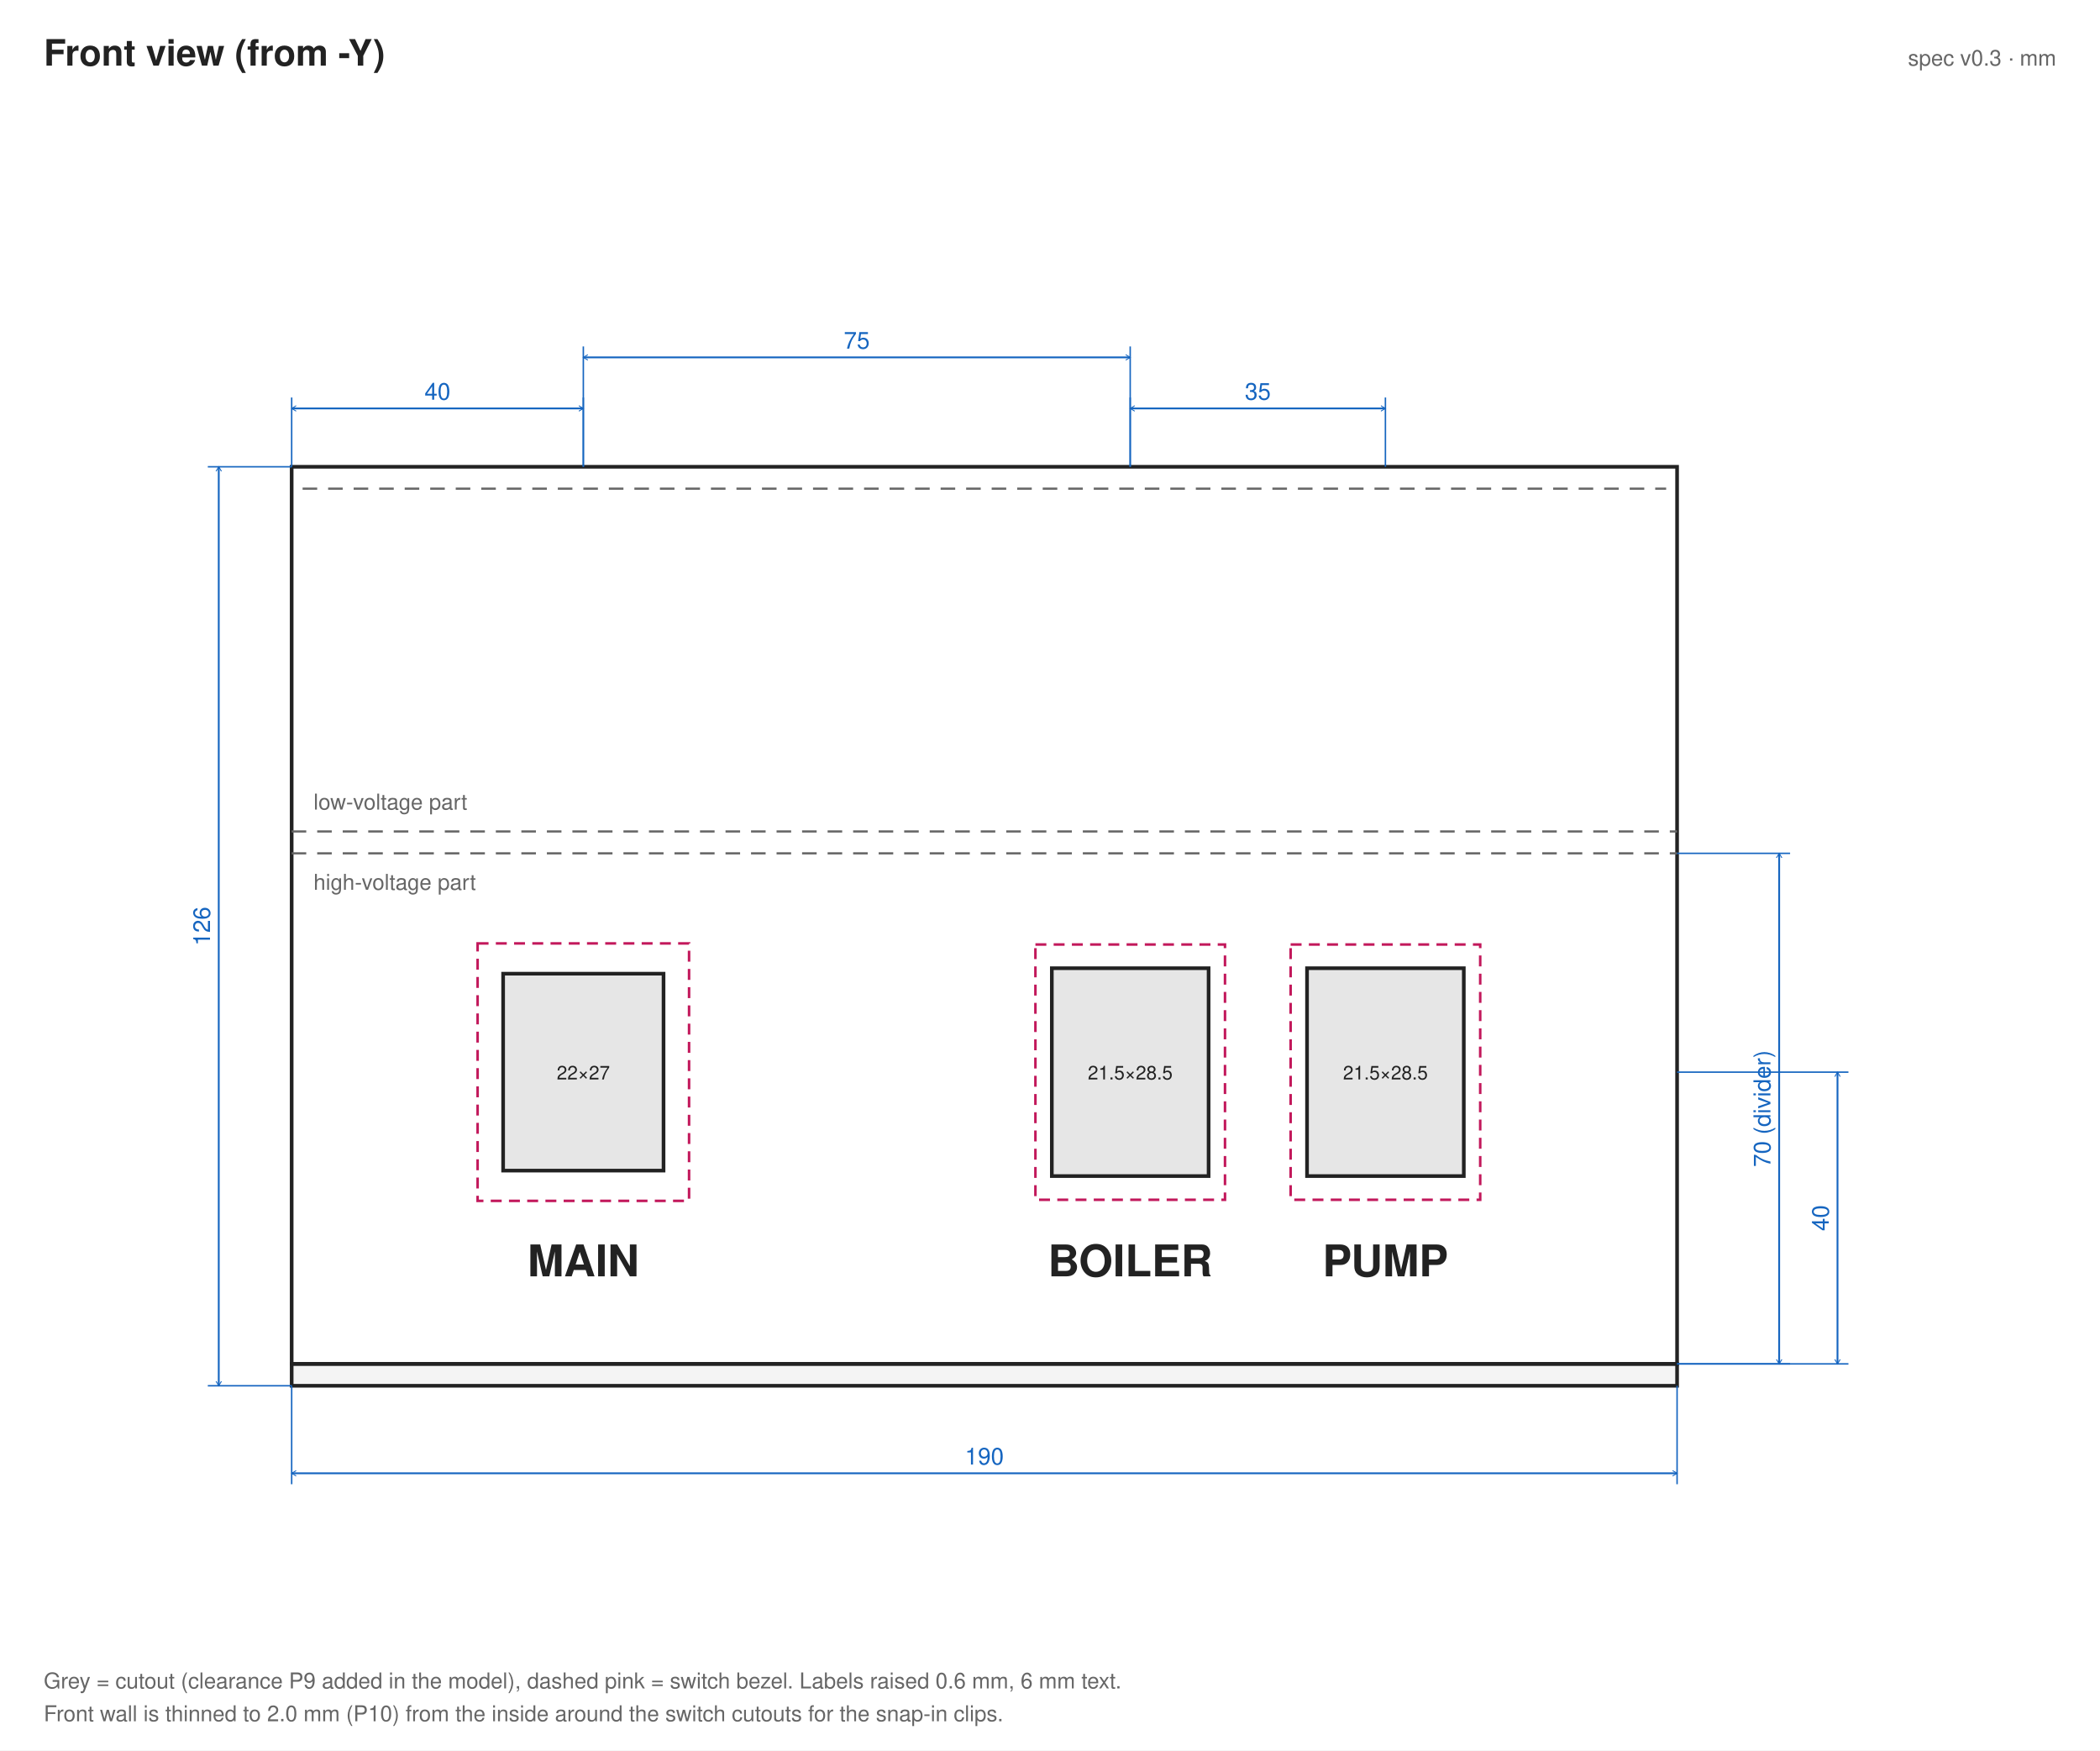
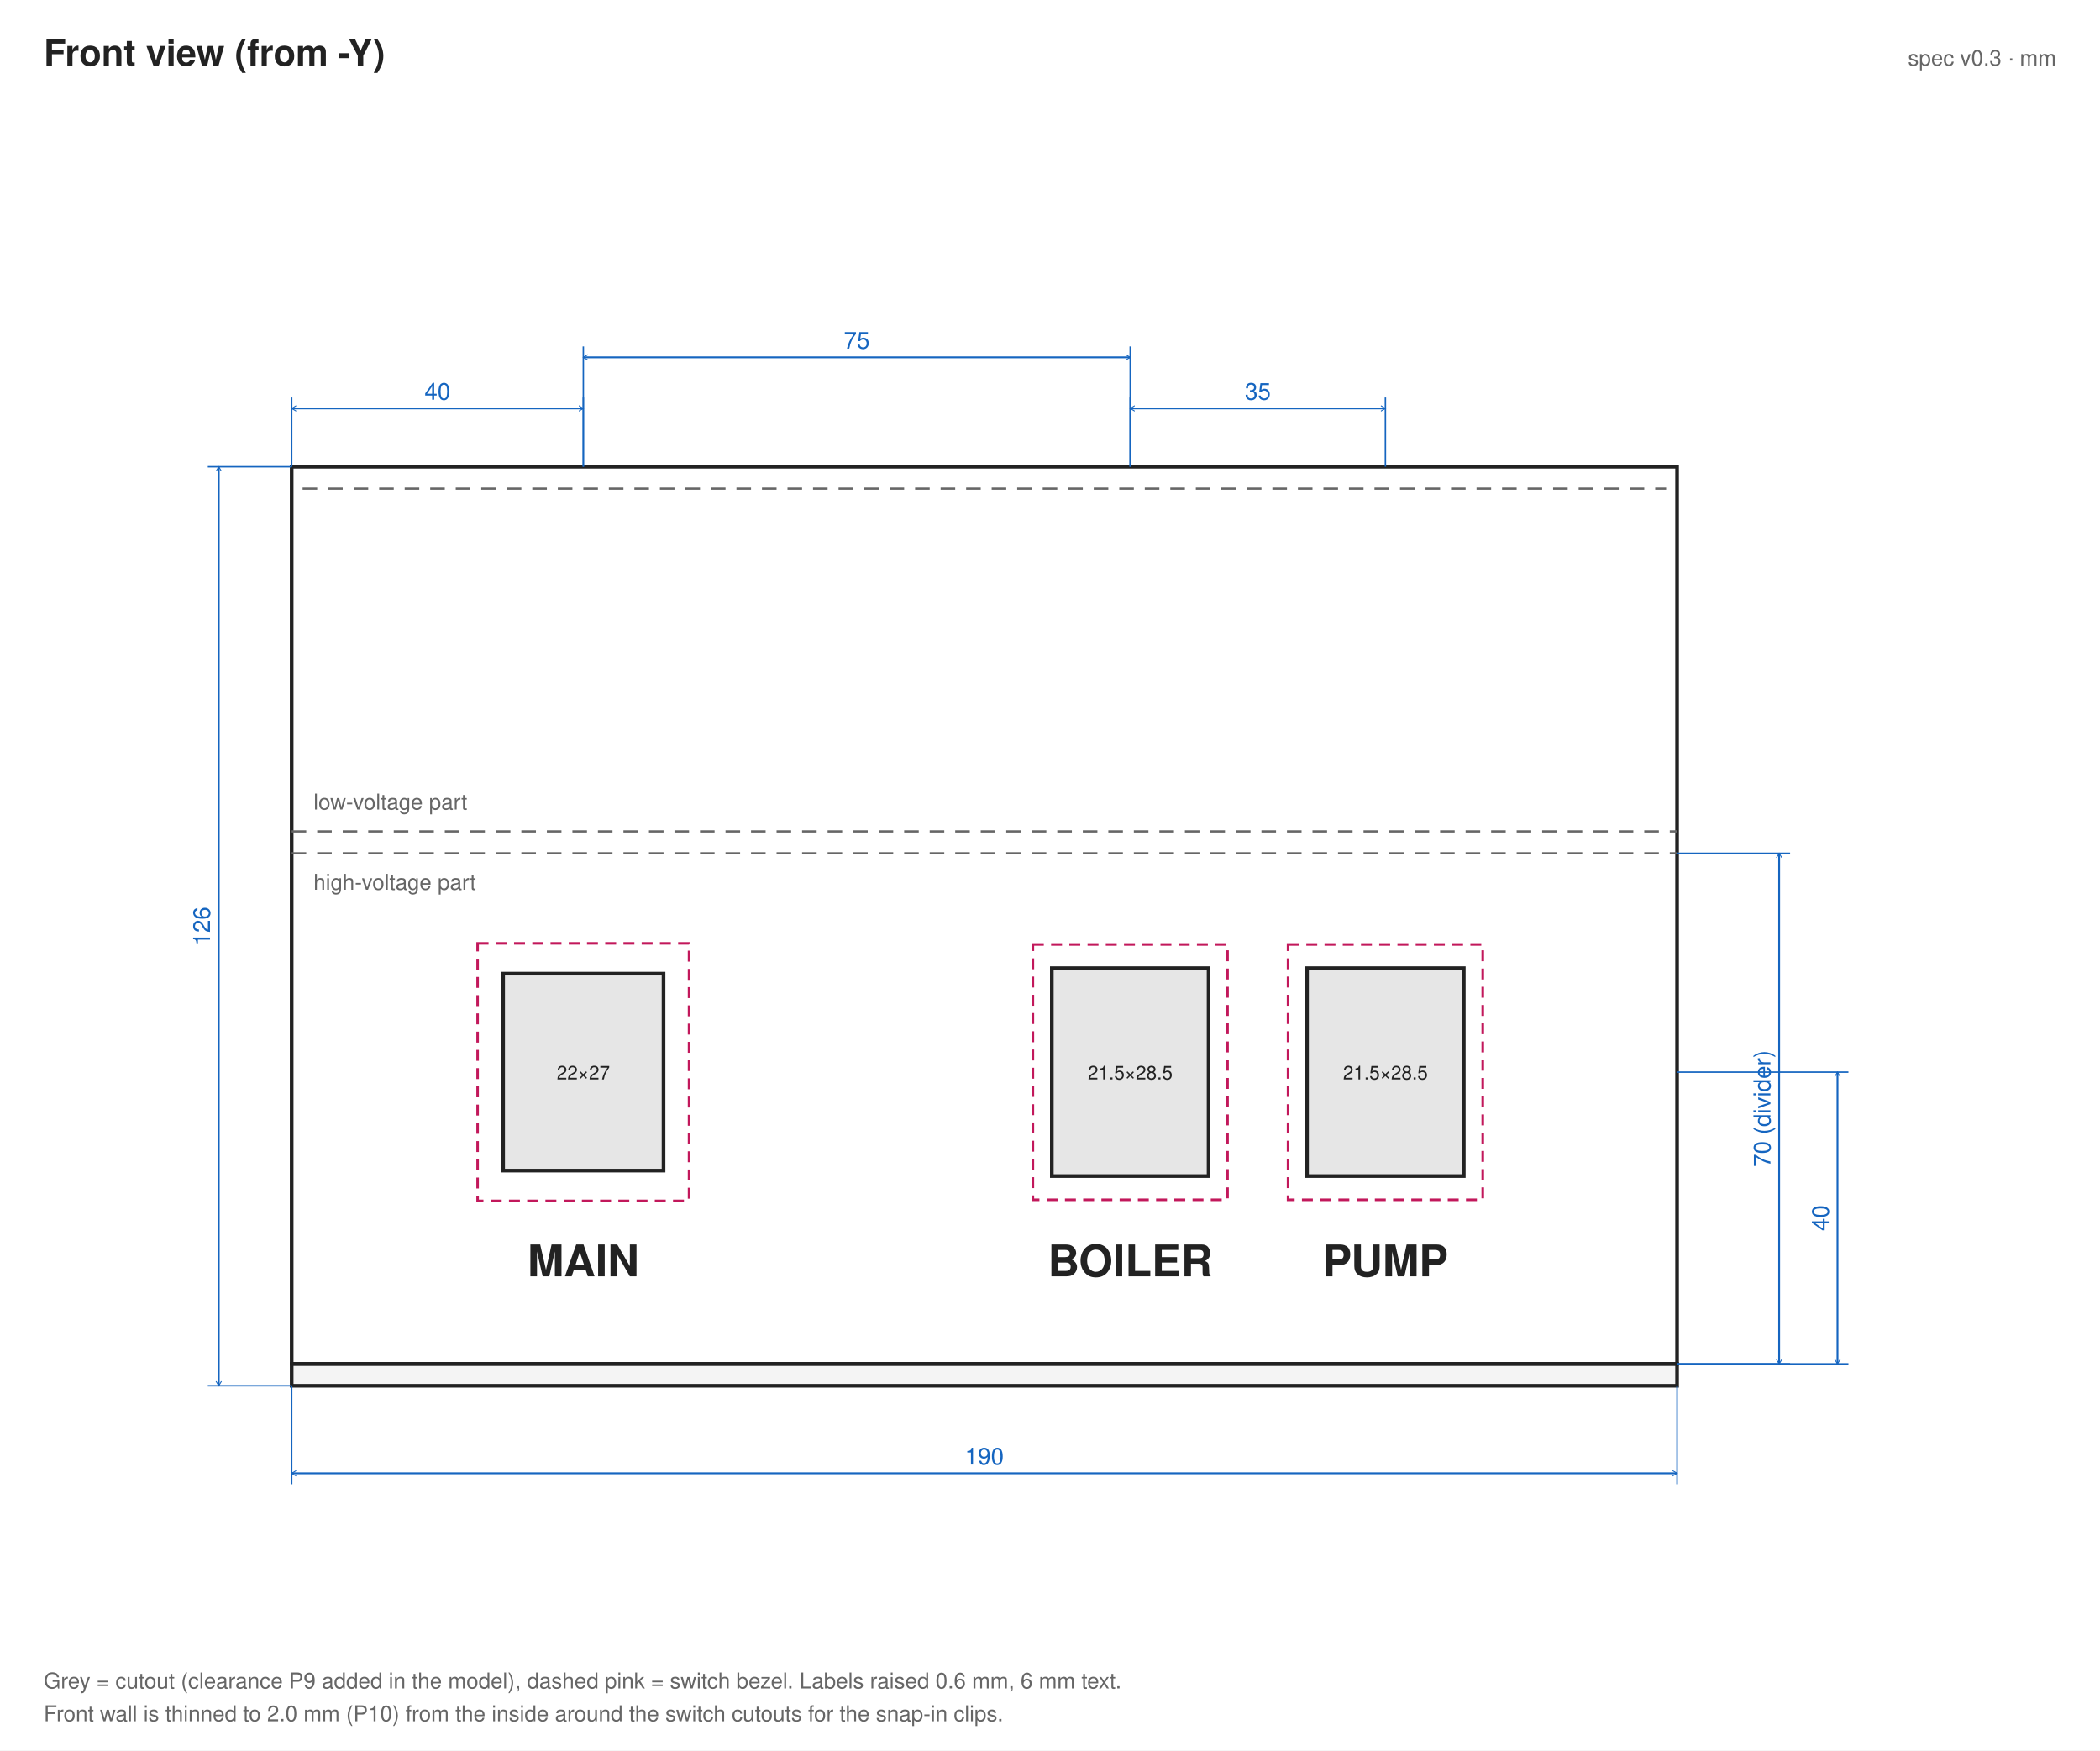
<svg xmlns="http://www.w3.org/2000/svg" width="864" height="720" viewBox="0 0 288.00 240.00">
  <defs>
    <marker id="a" viewBox="0 0 10 10" refX="5" refY="5" markerWidth="5" markerHeight="5" orient="auto-start-reverse">
      <path d="M0,2 L5,5 L0,8" fill="none" stroke="#1565c0" />
    </marker>
  </defs>
  <rect width="100%" height="100%" fill="#fff" />
  <text x="6" y="9" font-size="5" font-weight="bold" font-family="Helvetica, Arial, sans-serif" fill="#222">Front view (from -Y)</text>
  <text x="282.00" y="9" font-size="3" text-anchor="end" fill="#666" font-family="Helvetica, Arial, sans-serif">spec v0.3 · mm</text>
  <rect x="40.00" y="187.00" width="190.00" height="3.00" rx="0" fill="#f4f4f4" stroke="#222" stroke-width="0.5" />
  <rect x="40.00" y="64.00" width="190.00" height="123.00" rx="0" fill="none" stroke="#222" stroke-width="0.5" />
  <line x1="41.50" y1="67.00" x2="228.50" y2="67.00" stroke="#666" stroke-width="0.3" stroke-dasharray="2 1.5" />
  <line x1="40.00" y1="117.00" x2="230.00" y2="117.00" stroke="#666" stroke-width="0.3" stroke-dasharray="2 1.5" />
  <line x1="40.00" y1="114.00" x2="230.00" y2="114.00" stroke="#666" stroke-width="0.3" stroke-dasharray="2 1.5" />
  <text x="43.00" y="111.00" font-size="3" fill="#666" text-anchor="start" font-weight="normal" font-family="Helvetica, Arial, sans-serif">low-voltage part</text>
  <text x="43.00" y="122.00" font-size="3" fill="#666" text-anchor="start" font-weight="normal" font-family="Helvetica, Arial, sans-serif">high-voltage part</text>
  <rect x="65.50" y="129.35" width="29.00" height="35.30" rx="0" fill="none" stroke="#c2185b" stroke-width="0.35" stroke-dasharray="1.5 1" />
  <rect x="69.00" y="133.50" width="22.00" height="27.00" rx="0" fill="#e6e6e6" stroke="#222" stroke-width="0.5" />
  <text x="80.00" y="148.00" font-size="2.6" fill="#222" text-anchor="middle" font-weight="normal" font-family="Helvetica, Arial, sans-serif">22×27</text>
  <text x="80.00" y="175.00" font-size="6" fill="#222" text-anchor="middle" font-weight="bold" font-family="Helvetica, Arial, sans-serif">MAIN</text>
-   <rect x="142.00" y="129.50" width="26.00" height="35.00" rx="0" fill="none" stroke="#c2185b" stroke-width="0.35" stroke-dasharray="1.5 1" />
+   <rect x="141.65" y="129.50" width="26.70" height="35.00" rx="0" fill="none" stroke="#c2185b" stroke-width="0.35" stroke-dasharray="1.5 1" />
  <rect x="144.25" y="132.75" width="21.50" height="28.50" rx="0" fill="#e6e6e6" stroke="#222" stroke-width="0.5" />
  <text x="155.00" y="148.00" font-size="2.6" fill="#222" text-anchor="middle" font-weight="normal" font-family="Helvetica, Arial, sans-serif">21.5×28.5</text>
  <text x="155.00" y="175.00" font-size="6" fill="#222" text-anchor="middle" font-weight="bold" font-family="Helvetica, Arial, sans-serif">BOILER</text>
-   <rect x="177.00" y="129.50" width="26.00" height="35.00" rx="0" fill="none" stroke="#c2185b" stroke-width="0.35" stroke-dasharray="1.5 1" />
+   <rect x="176.65" y="129.50" width="26.70" height="35.00" rx="0" fill="none" stroke="#c2185b" stroke-width="0.35" stroke-dasharray="1.5 1" />
  <rect x="179.25" y="132.75" width="21.50" height="28.50" rx="0" fill="#e6e6e6" stroke="#222" stroke-width="0.5" />
  <text x="190.00" y="148.00" font-size="2.6" fill="#222" text-anchor="middle" font-weight="normal" font-family="Helvetica, Arial, sans-serif">21.5×28.5</text>
  <text x="190.00" y="175.00" font-size="6" fill="#222" text-anchor="middle" font-weight="bold" font-family="Helvetica, Arial, sans-serif">PUMP</text>
  <line x1="40.00" y1="190.00" x2="40.00" y2="203.50" stroke="#1565c0" stroke-width="0.2" />
  <line x1="230.00" y1="190.00" x2="230.00" y2="203.50" stroke="#1565c0" stroke-width="0.2" />
  <line x1="40.00" y1="202.00" x2="230.00" y2="202.00" stroke="#1565c0" stroke-width="0.25" marker-start="url(#a)" marker-end="url(#a)" />
  <text x="135.00" y="200.80" font-size="3.2" fill="#1565c0" text-anchor="middle" font-weight="normal" font-family="Helvetica, Arial, sans-serif">190</text>
  <line x1="40.00" y1="64.00" x2="40.00" y2="54.50" stroke="#1565c0" stroke-width="0.2" />
  <line x1="80.00" y1="64.00" x2="80.00" y2="54.50" stroke="#1565c0" stroke-width="0.2" />
  <line x1="40.00" y1="56.00" x2="80.00" y2="56.00" stroke="#1565c0" stroke-width="0.25" marker-start="url(#a)" marker-end="url(#a)" />
  <text x="60.00" y="54.80" font-size="3.2" fill="#1565c0" text-anchor="middle" font-weight="normal" font-family="Helvetica, Arial, sans-serif">40</text>
  <line x1="80.00" y1="64.00" x2="80.00" y2="47.50" stroke="#1565c0" stroke-width="0.2" />
  <line x1="155.00" y1="64.00" x2="155.00" y2="47.50" stroke="#1565c0" stroke-width="0.2" />
  <line x1="80.00" y1="49.00" x2="155.00" y2="49.00" stroke="#1565c0" stroke-width="0.25" marker-start="url(#a)" marker-end="url(#a)" />
  <text x="117.50" y="47.80" font-size="3.2" fill="#1565c0" text-anchor="middle" font-weight="normal" font-family="Helvetica, Arial, sans-serif">75</text>
  <line x1="155.00" y1="64.00" x2="155.00" y2="54.50" stroke="#1565c0" stroke-width="0.2" />
  <line x1="190.00" y1="64.00" x2="190.00" y2="54.50" stroke="#1565c0" stroke-width="0.2" />
  <line x1="155.00" y1="56.00" x2="190.00" y2="56.00" stroke="#1565c0" stroke-width="0.25" marker-start="url(#a)" marker-end="url(#a)" />
  <text x="172.50" y="54.80" font-size="3.2" fill="#1565c0" text-anchor="middle" font-weight="normal" font-family="Helvetica, Arial, sans-serif">35</text>
  <line x1="40.00" y1="190.00" x2="28.50" y2="190.00" stroke="#1565c0" stroke-width="0.2" />
  <line x1="40.00" y1="64.00" x2="28.50" y2="64.00" stroke="#1565c0" stroke-width="0.2" />
  <line x1="30.00" y1="190.00" x2="30.00" y2="64.00" stroke="#1565c0" stroke-width="0.25" marker-start="url(#a)" marker-end="url(#a)" />
  <text x="28.80" y="127.00" font-size="3.2" fill="#1565c0" text-anchor="middle" font-weight="normal" font-family="Helvetica, Arial, sans-serif" transform="rotate(-90 28.80 127.00)">126</text>
  <line x1="230.00" y1="187.00" x2="253.50" y2="187.00" stroke="#1565c0" stroke-width="0.2" />
  <line x1="230.00" y1="147.00" x2="253.50" y2="147.00" stroke="#1565c0" stroke-width="0.2" />
  <line x1="252.00" y1="187.00" x2="252.00" y2="147.00" stroke="#1565c0" stroke-width="0.25" marker-start="url(#a)" marker-end="url(#a)" />
  <text x="250.80" y="167.00" font-size="3.2" fill="#1565c0" text-anchor="middle" font-weight="normal" font-family="Helvetica, Arial, sans-serif" transform="rotate(-90 250.80 167.00)">40</text>
  <line x1="230.00" y1="187.00" x2="245.50" y2="187.00" stroke="#1565c0" stroke-width="0.2" />
  <line x1="230.00" y1="117.00" x2="245.50" y2="117.00" stroke="#1565c0" stroke-width="0.2" />
  <line x1="244.00" y1="187.00" x2="244.00" y2="117.00" stroke="#1565c0" stroke-width="0.25" marker-start="url(#a)" marker-end="url(#a)" />
  <text x="242.80" y="152.00" font-size="3.2" fill="#1565c0" text-anchor="middle" font-weight="normal" font-family="Helvetica, Arial, sans-serif" transform="rotate(-90 242.80 152.00)">70 (divider)</text>
  <text x="6" y="236.00" font-size="3" fill="#666" font-family="Helvetica, Arial, sans-serif">Front wall is thinned to 2.0 mm (P10) from the inside around the switch cutouts for the snap-in clips.</text>
  <text x="6" y="231.50" font-size="3" fill="#666" font-family="Helvetica, Arial, sans-serif">Grey = cutout (clearance P9 added in the model), dashed pink = switch bezel. Labels raised 0.6 mm, 6 mm text.</text>
</svg>
